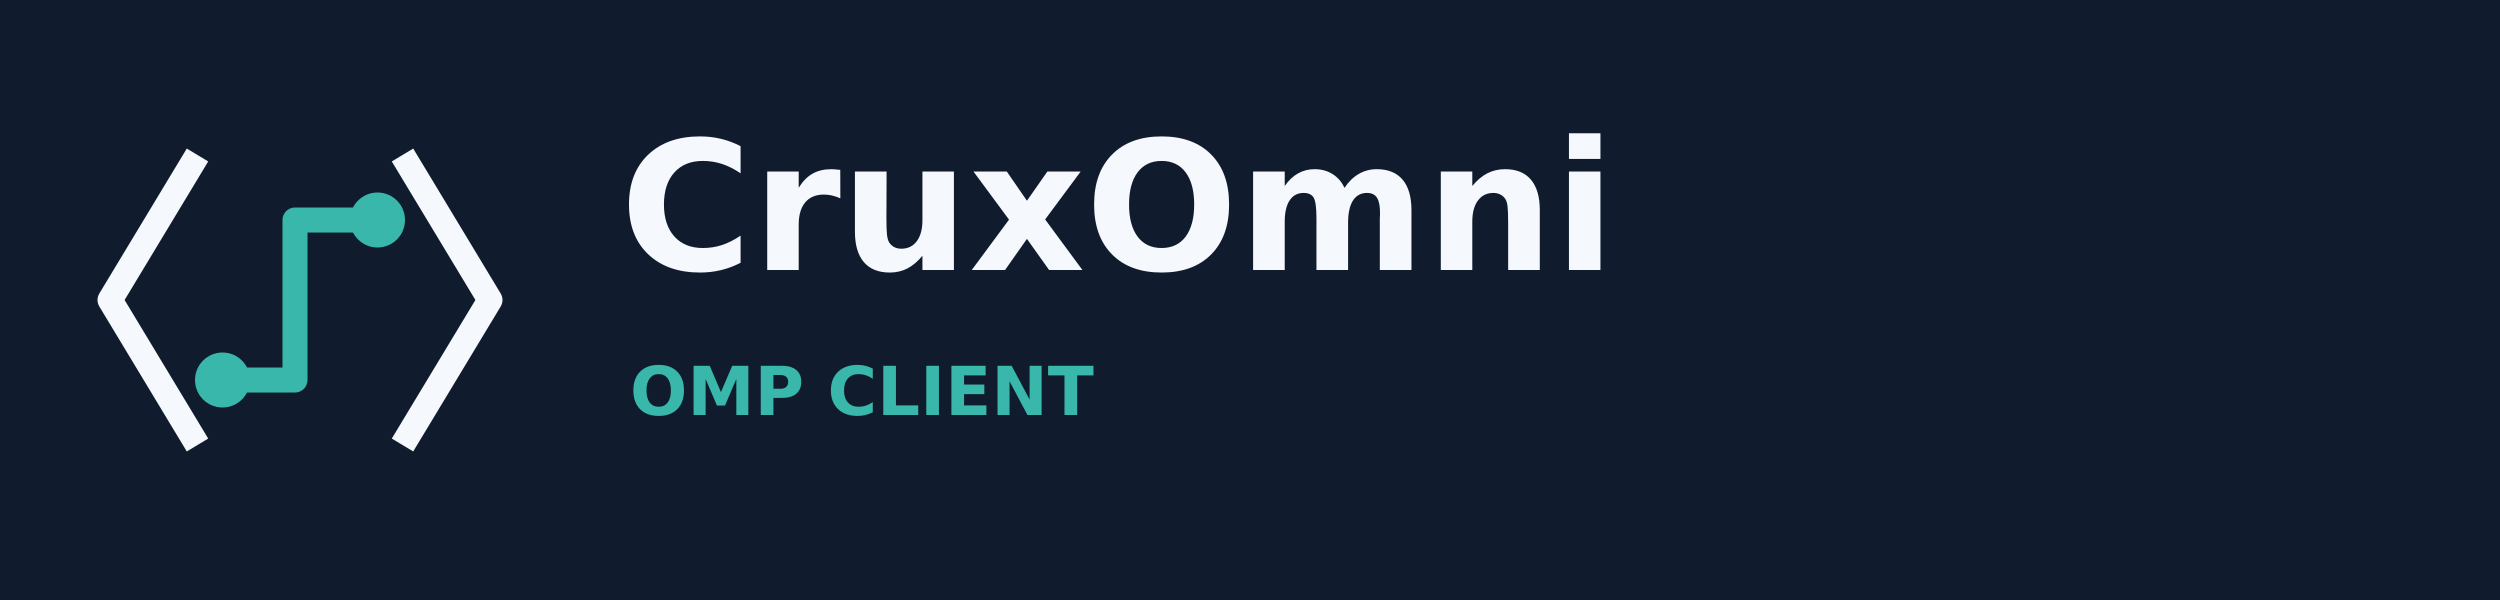
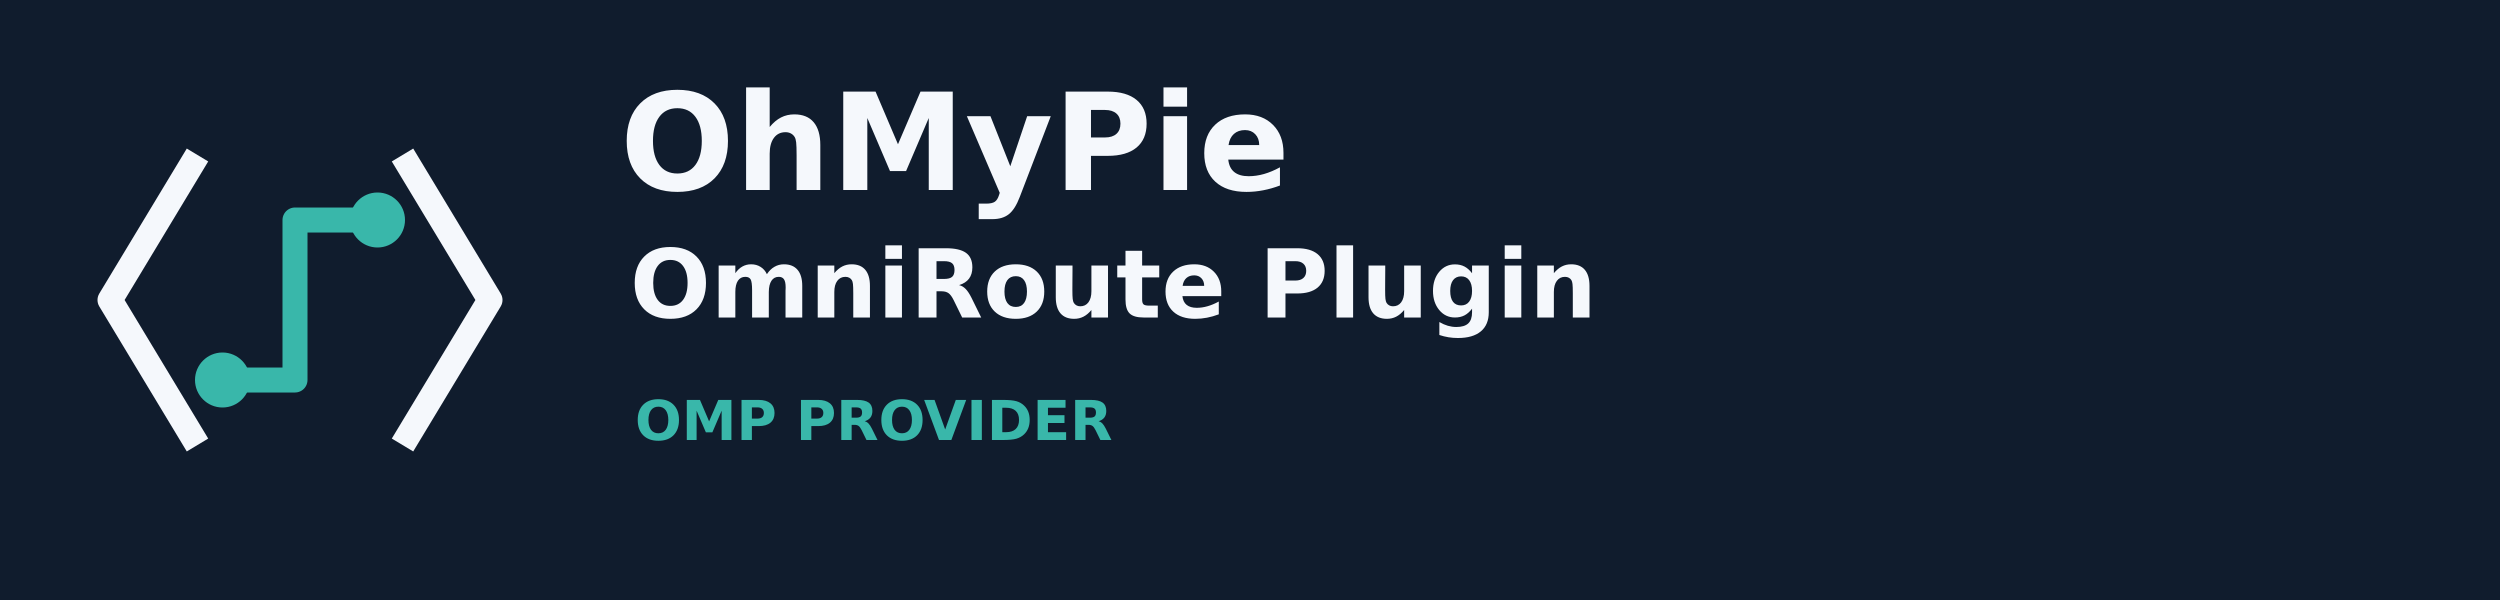
<svg xmlns="http://www.w3.org/2000/svg" width="1000" height="240" viewBox="0 0 1000 240" role="img" aria-labelledby="title description">
  <rect width="1000" height="240" fill="#101c2d" />
  <polyline points="79,62 44,120 79,178" fill="none" stroke="#f5f8fc" stroke-width="10" stroke-linejoin="round" />
  <polyline points="161,62 196,120 161,178" fill="none" stroke="#f5f8fc" stroke-width="10" stroke-linejoin="round" />
  <polyline points="89,152 118,152 118,88 151,88" fill="none" stroke="#39b7aa" stroke-width="10" stroke-linejoin="round" />
  <circle cx="89" cy="152" r="11" fill="#39b7aa" />
  <circle cx="151" cy="88" r="11" fill="#39b7aa" />
-   <text x="248" y="108" font-family="DejaVu Sans" font-size="72" font-weight="700" fill="#f5f8fc">CruxOmni</text>
-   <text x="252" y="166" font-family="DejaVu Sans" font-size="27" font-weight="700" fill="#39b7aa">OMP CLIENT</text>
+   <text x="248" y="76" font-family="DejaVu Sans" font-size="54" font-weight="700" fill="#f5f8fc">OhMyPie</text>
+   <text x="252" y="127" font-family="DejaVu Sans" font-size="38" font-weight="700" fill="#f5f8fc">OmniRoute Plugin</text>
+   <text x="254" y="176" font-family="DejaVu Sans" font-size="22" font-weight="700" fill="#39b7aa">OMP PROVIDER</text>
</svg>
